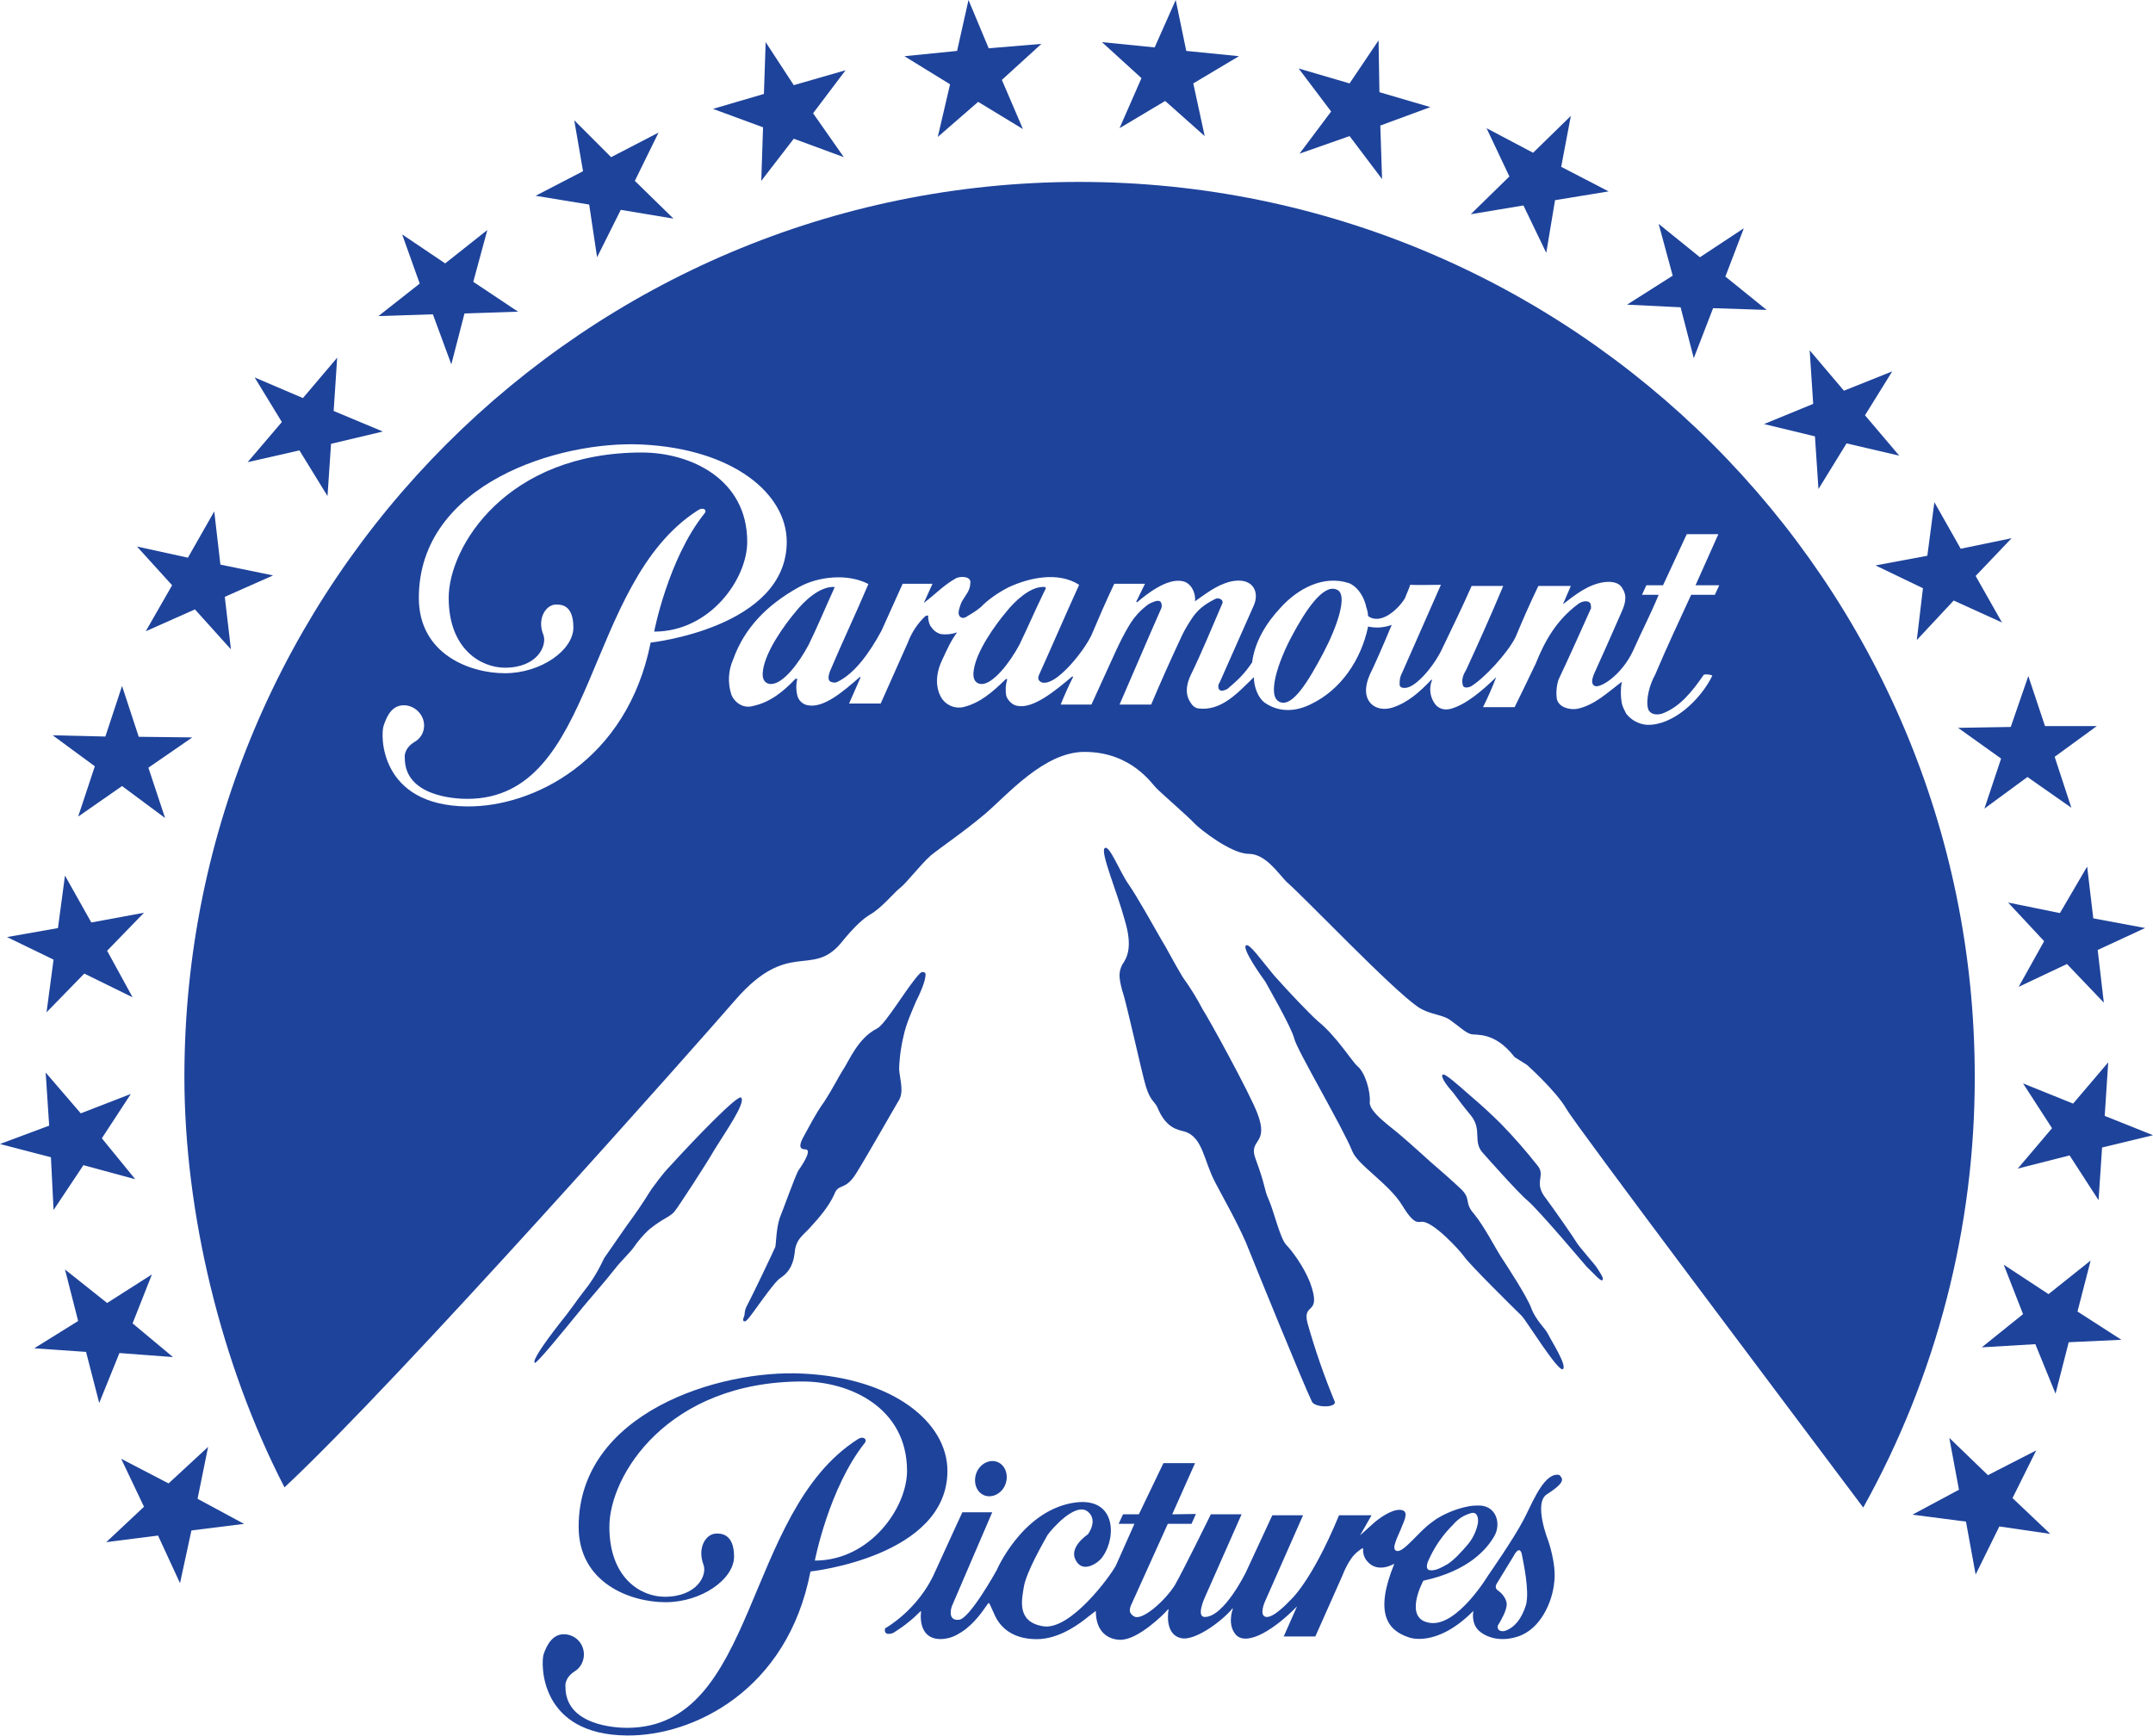
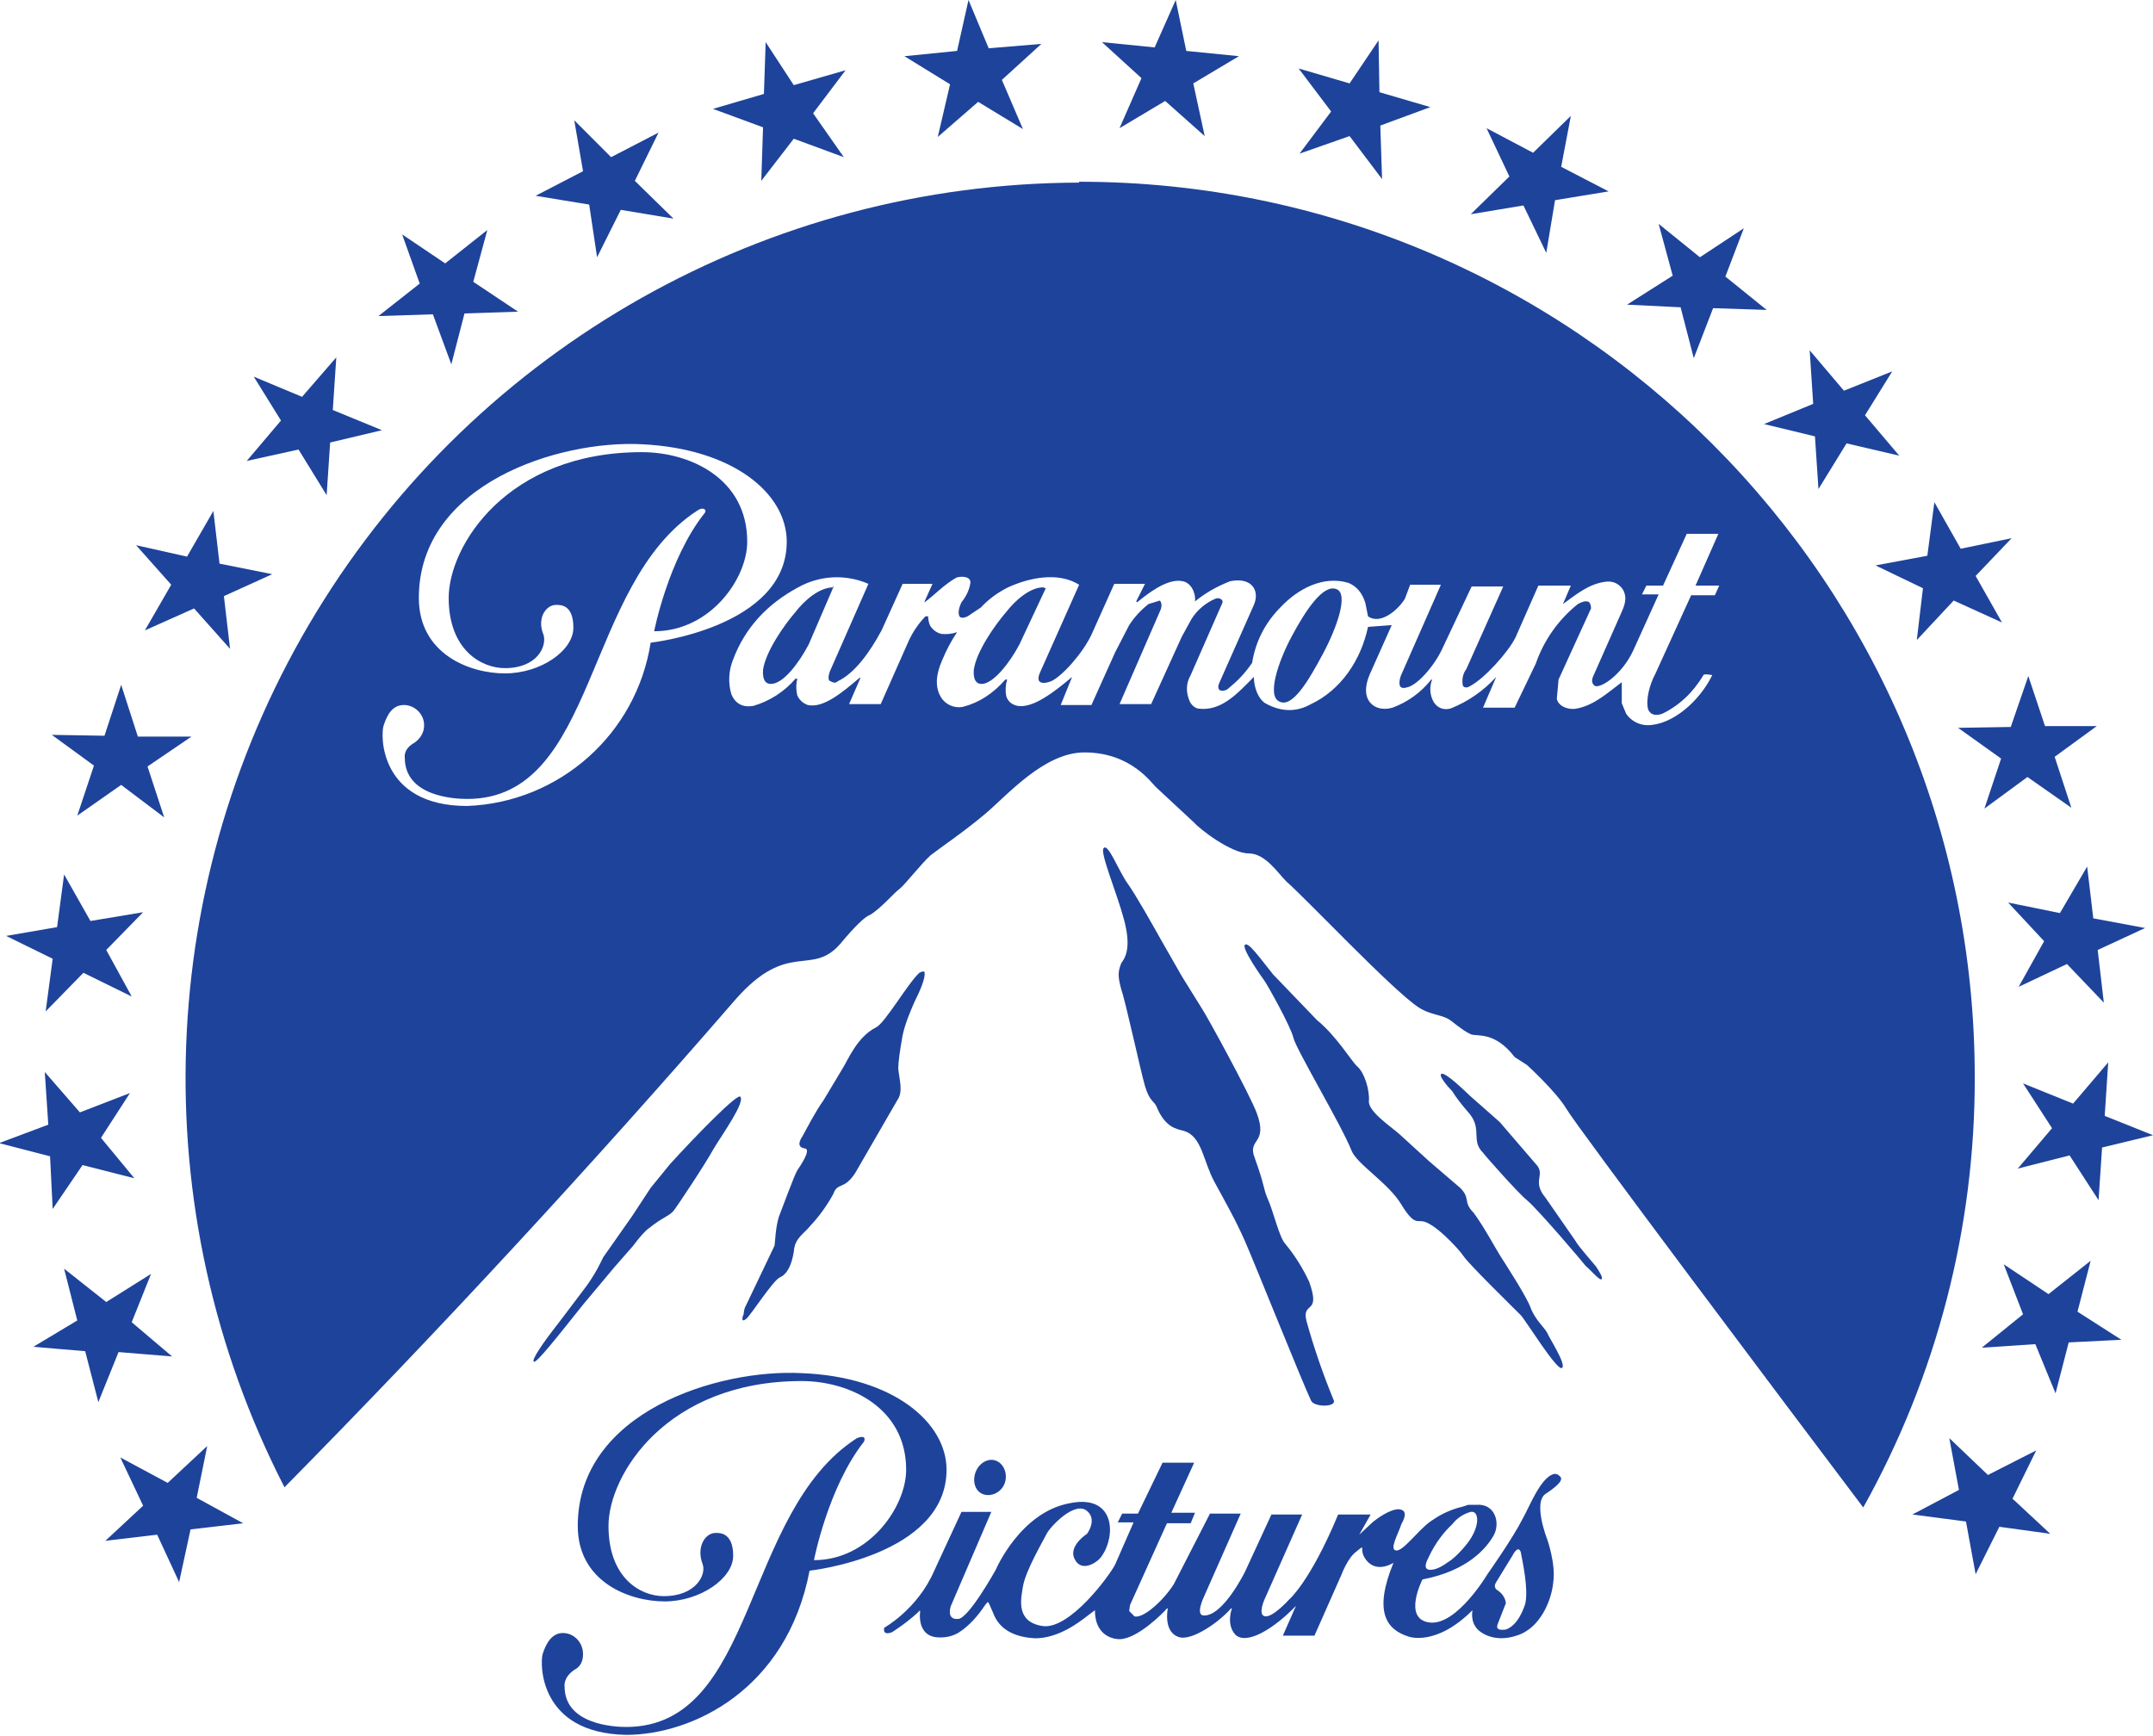
<svg xmlns="http://www.w3.org/2000/svg" viewBox="643.16 895.05 24.52 19.77">
-   <path fill="#1e439b" d="m651.83 897.11.37-.48.57.21-.35-.5.37-.49-.59.17-.32-.49-.02.59-.58.17.57.21m6.11.3.57-.2.37.49-.02-.61.57-.21-.58-.17-.01-.59-.33.49-.58-.17.37.49m2.19 1.07.26.54.1-.6.61-.1-.54-.28.11-.58-.43.42-.53-.28.26.55-.44.43m-4-.98.52-.31.45.4-.13-.6.52-.31-.6-.06-.12-.58-.24.54-.6-.06.45.41m-6.29 1.44.09.6.27-.54.6.1-.44-.43.27-.55-.54.28-.42-.42.1.58-.54.28m13.99 2.6.58.14.04.6.32-.52.6.14-.39-.46.31-.5-.55.22-.39-.46.04.61m3.12 5.27-.31.53-.59-.12.41.44-.29.52.55-.26.42.44-.07-.6.54-.25-.59-.11m-4.7-6.96.15.58.22-.57.61.02-.47-.38.21-.55-.5.33-.47-.38.16.59-.52.33m5.04 9.69.33.51.04-.6.58-.14-.55-.22.04-.61-.4.47-.57-.23.33.51-.39.46m-.68-5.02.49.35-.19.57.49-.36.5.35-.19-.58.48-.35h-.59l-.19-.57-.2.58m-17.97-4.7.21.57.15-.58.61-.02-.51-.34.16-.59-.48.38-.49-.33.2.56-.47.37m17.59 3.1-.07.59.42-.45.55.25-.3-.53.41-.43-.58.12-.3-.53-.08.61-.59.11m-10.68-4.88.46-.4.51.31-.24-.56.45-.41-.6.05-.23-.55-.13.58-.6.06.52.32" />
-   <path fill="#1e439b" d="M658.38 901.764c-.15-.062-.35.233-.51.536-.16.3-.28.677-.14.743.15.076.34-.253.5-.554.16-.303.29-.679.15-.725m-3.34-.029c-.15 0-.32.158-.42.284-.13.154-.34.449-.37.663-.02.112.03.159.09.159.13 0 .32-.241.43-.448.11-.227.16-.354.3-.641 0-.017-.01-.017-.03-.017" />
-   <path fill="#1e439b" d="M662.69 901.825h-.27c-.15.326-.28.602-.41.91-.06.105-.11.282-.08.389.02.061.09.075.16.054.2-.074.34-.249.47-.437 0-.019.11-.006.1.008-.14.281-.45.564-.74.557a.33.33 0 0 1-.24-.128c-.02-.04-.04-.074-.05-.12a.7.7 0 0 1 0-.243c-.16.121-.31.268-.51.309-.09.014-.21-.02-.23-.115a.5.5 0 0 1 .02-.219c.13-.275.24-.523.37-.812 0-.013 0-.061-.02-.068-.02-.018-.08-.018-.13.022-.25.187-.38.427-.48.676q-.12.252-.24.496h-.36c.05-.099.11-.235.15-.341q0-.01 0 0c-.15.145-.34.312-.52.361-.08.02-.15-.006-.19-.075a.28.28 0 0 1-.02-.255c0-.004 0-.004-.01 0-.13.135-.26.255-.44.315-.2.063-.39-.079-.26-.374.04-.08.14-.302.25-.568a.47.47 0 0 1-.27.019v.006c-.08.375-.31.716-.65.878-.16.081-.35.102-.52-.012-.08-.053-.13-.183-.13-.295-.18.173-.37.394-.64.355-.04-.009-.07-.043-.09-.08-.06-.102-.03-.21.01-.297.13-.266.23-.516.36-.816.02-.043-.04-.073-.08-.053-.12.061-.2.12-.27.228-.04.061-.08.127-.11.191-.12.256-.24.524-.35.784h-.36c.16-.366.31-.722.47-1.084.02-.032.01-.081-.01-.093-.03-.016-.09.012-.13.034a.8.8 0 0 0-.22.241c-.06.1-.11.2-.16.31l-.27.592h-.35c.03-.079.1-.235.14-.312 0-.007-.01-.014-.01-.007-.19.16-.44.368-.62.334-.06-.007-.11-.06-.13-.113a.4.4 0 0 1 .01-.187c0-.009-.01-.009-.02 0-.15.146-.29.268-.48.314a.235.235 0 0 1-.26-.127c-.05-.094-.06-.242.02-.41.05-.108.1-.221.17-.314a.4.4 0 0 1-.18.02.18.18 0 0 1-.11-.076c-.03-.03-.04-.091-.04-.131.01-.007-.01-.007-.03 0a.8.8 0 0 0-.2.301l-.31.696h-.36l.13-.296c0-.004 0-.011-.01-.004-.19.166-.41.355-.59.32a.15.15 0 0 1-.12-.113.4.4 0 0 1 0-.189h-.02c-.14.148-.29.268-.48.309-.11.034-.21-.032-.25-.126a.56.56 0 0 1 .02-.404c.13-.363.39-.622.74-.818.22-.126.56-.165.8-.04-.16.376-.29.644-.44.999-.01.034-.03.093.01.114.03.013.06.013.08 0 .19-.093.36-.322.5-.583l.24-.533h.34l-.09.199c-.01.012-.01.019 0 .012.11-.08.22-.199.36-.275.05-.024.18-.024.16.064 0 .077-.06.137-.1.211-.02.049-.04.109-.03.14.01.035.05.056.1.016.06-.034.1-.06.15-.101.08-.083.19-.16.31-.223.24-.113.57-.185.81-.031-.17.374-.29.656-.45 1.011-.03.059-.01.079.01.093s.06.02.12-.009c.13-.057.36-.317.46-.521.08-.189.16-.375.26-.586h.35l-.1.205.01.006c.1-.085.34-.281.52-.24.1.021.15.14.14.228.12-.082.24-.182.4-.223.25-.059.34.108.27.269-.1.223-.29.656-.39.88-.02.023-.02.072 0 .084.02.021.07 0 .09-.012.12-.102.19-.168.28-.301.03-.236.16-.45.33-.63.19-.208.48-.368.77-.274.09.033.16.134.19.234.01.053.03.081.03.141.14.107.34-.07.42-.201.02-.055.05-.113.06-.154.08.005.25 0 .35 0l-.44.998c-.03.058-.03.092-.03.138 0 .036.04.043.08.036.12-.021.32-.257.41-.456.12-.249.22-.455.33-.703h.36c-.14.335-.3.69-.42.951-.03.053-.06.106-.04.181.01.034.06.027.09.013.15-.088.42-.38.51-.562.09-.215.16-.375.26-.583h.37l-.09.208c.14-.107.28-.221.46-.25.08-.012.18-.007.22.075.06.094.02.192-.02.281-.1.229-.21.477-.31.697-.02.055-.03.105.01.127.06.034.31-.121.44-.403.11-.247.19-.393.29-.634h-.19l.05-.109h.19l.27-.582h.36l-.26.582h.27zm-14.21 2.41c-1-.008-.99-.817-.95-.922.04-.121.1-.23.23-.23.12 0 .23.103.23.23 0 .078-.04.15-.11.188-.13.081-.11.183-.11.183 0 .431.56.465.71.465 1.49 0 1.32-2.454 2.63-3.288.06-.04.11 0 .07.041-.41.514-.57 1.342-.57 1.342.64 0 1.06-.602 1.06-1.023 0-.718-.65-1.017-1.2-1.017-1.54 0-2.2 1.071-2.2 1.656s.37.795.64.795c.37 0 .48-.249.44-.37-.08-.19.03-.349.14-.349.05 0 .2-.008.2.261 0 .259-.37.521-.78.521-.4 0-.98-.218-.98-.858 0-1.301 1.6-1.793 2.54-1.747 1.04.05 1.65.56 1.65 1.108 0 .98-1.55 1.148-1.55 1.148-.27 1.356-1.35 1.874-2.09 1.866m6.97-7.113c-5.63.003-10.19 4.565-10.19 10.193 0 1.534.41 3.261 1.14 4.676 1.31-1.222 4.75-5.106 5.14-5.558.6-.686.86-.25 1.19-.633.17-.211.27-.292.34-.334.13-.073.27-.248.34-.302.07-.052.23-.263.35-.37.13-.105.37-.264.62-.475.25-.212.67-.705 1.13-.705.54 0 .77.369.82.413.04.044.38.34.43.398.06.065.42.35.62.35.19 0 .33.213.43.317.24.211 1.19 1.214 1.5 1.428.15.096.28.079.38.159.11.08.16.131.22.149s.27-.035.5.263l.14.088s.33.295.45.502c.1.18 2.52 3.391 3.38 4.54a10.06 10.06 0 0 0 1.27-4.908c0-5.631-4.57-10.191-10.2-10.191m11.52 12.285-.48.383-.51-.335.22.563-.47.378.61-.036.23.564.15-.586.6-.028-.5-.322m-.47 1.582-.55.282-.44-.425.11.591-.53.284.61.079.11.603.27-.548.58.085-.43-.408" />
-   <path fill="#1e439b" d="M652.65 901.735c-.16 0-.33.158-.43.284-.13.154-.34.449-.37.663-.02.112.03.159.09.159.14 0 .32-.241.43-.448.11-.227.16-.354.29-.641.01-.017 0-.017-.01-.017m-7.12 9.795-.45.416-.54-.281.26.547-.43.403.59-.075.25.542.13-.6.6-.075-.53-.286m1.16-11.941.32.52.04-.595.59-.14-.56-.234.04-.607-.39.46-.55-.235.31.508-.39.457m-2.29 6.266.43-.441.55.27-.29-.53.42-.433-.6.111-.3-.534-.08.598-.58.102.53.257m1.05-3.74.56-.249.41.455-.07-.598.55-.244-.6-.123-.07-.606-.3.527-.58-.127.4.441m-1.07 2.635.5-.348.49.364-.19-.573.5-.345-.61-.007-.19-.579-.19.576-.6-.014.48.353m-.47 5.054.34-.511.59.16-.38-.466.33-.505-.57.221-.4-.465.04.605-.56.209.58.151m1.39 2.276-.46-.384.22-.557-.51.325-.48-.382.15.587-.5.311.59.041.15.582.23-.569m7.52-1.538c-.04.122-.04.277-.05.329-.02.048-.26.552-.32.664-.04.07-.02.098-.04.138-.02.048.01.062.04.028.05-.046.3-.43.38-.477.07-.048.14-.118.16-.282.01-.166.11-.211.19-.307.09-.097.2-.227.26-.359.05-.139.12-.034.25-.241.13-.209.42-.722.48-.822.07-.1.02-.242.01-.362 0-.062.01-.214.05-.38.03-.145.1-.293.14-.391.03-.059.12-.245.11-.32 0-.012-.03-.034-.06-.007-.13.126-.39.578-.49.63-.22.109-.32.37-.39.473-.05.077-.11.202-.21.357-.1.136-.2.336-.24.406-.04.073-.06.141.02.141.07 0 .01.116-.08.245-.04.076-.17.439-.21.537m9.07.27c-.03-.052-.26-.38-.34-.488-.15-.184-.01-.253-.09-.367a6 6 0 0 0-.43-.492 6 6 0 0 0-.34-.312c-.17-.15-.3-.264-.32-.244-.03.029.07.151.12.206.04.053.11.15.2.257.14.173.01.304.15.442.02.023.4.452.5.532.14.123.64.717.67.751.06.054.16.173.18.153.02-.023-.03-.087-.06-.137-.03-.049-.21-.245-.24-.301m-.51.758c-.05-.135-.27-.471-.34-.578s-.19-.344-.31-.494c-.12-.133-.03-.169-.15-.285-.07-.068-.3-.271-.35-.312-.05-.045-.23-.209-.34-.302-.1-.089-.36-.264-.35-.376.01-.117-.05-.336-.14-.41-.06-.051-.24-.343-.45-.512-.1-.089-.32-.32-.5-.522-.16-.192-.28-.367-.32-.342-.05.036.19.373.22.412.02.039.3.523.33.65.03.129.55 1.007.66 1.28.06.159.42.372.57.62.14.23.18.184.23.186.13.005.42.318.48.403s.53.552.65.668c.05.05.42.65.47.607.05-.042-.14-.334-.17-.4-.03-.062-.14-.157-.19-.293m-3.12-2.22c-.09-.236-.56-1.091-.62-1.179a3 3 0 0 0-.23-.372c-.1-.165-.19-.343-.24-.421-.09-.156-.28-.499-.38-.641-.1-.144-.22-.459-.27-.406-.05.046.15.519.23.82.09.299.03.421-.03.507-.04.084-.04.14 0 .292.05.135.22.929.27 1.093s.1.172.13.236c.1.247.24.258.31.278.21.062.22.337.35.58.12.229.24.435.35.685.1.25.65 1.602.75 1.809.03.075.29.075.26 0a8 8 0 0 1-.31-.895c-.06-.243.17-.072.03-.459-.07-.178-.2-.355-.27-.428-.07-.07-.14-.378-.2-.514-.06-.134-.03-.141-.15-.465-.09-.234.16-.156.02-.52m-7.31 1.763c.05-.067.17-.182.21-.24.07-.103.15-.181.18-.206.16-.129.24-.138.29-.21.03-.036.34-.507.45-.698.11-.18.36-.533.3-.589-.04-.032-.5.442-.8.771-.11.113-.18.222-.22.272 0 0-.14.223-.21.316s-.25.357-.33.471c-.02.038-.09.204-.23.376-.07.087-.14.199-.28.371-.18.231-.31.421-.28.445.02.012.28-.306.56-.649.12-.142.25-.29.36-.43m10.37 3.833c-.05.163-.13.253-.22.291-.08.036-.13-.022-.09-.072.03-.05.09-.155.09-.227-.01-.096-.1-.153-.1-.153s-.05-.029-.01-.085l.19-.311s.06-.123.09-.026c.02.107.09.42.05.583m-1.12-.486c.03-.063.1-.238.29-.426a.4.4 0 0 1 .21-.132c.07-.015.08.071.07.123s-.04.147-.11.231-.16.18-.23.226c-.08.045-.13.073-.19.073-.05 0-.06-.031-.04-.095m1.44-.989c-.15.043-.27.365-.35.511-.11.213-.4.628-.4.628s-.35.584-.66.544c-.32-.04-.08-.481-.08-.481.52-.111.73-.368.81-.511.08-.141.02-.359-.2-.345q-.045 0-.09.008l-.06.013a1.1 1.1 0 0 0-.31.131l-.06.043v.001c-.14.098-.31.336-.39.322-.08-.016.02-.179.06-.29.05-.111.06-.177-.03-.179-.1-.002-.24.101-.3.155l-.15.135.13-.228h-.37c-.32.773-.56.972-.56.972s-.18.198-.27.186c-.09-.014-.01-.184-.01-.184l.43-.974h-.35l-.3.647s-.25.514-.47.511c-.1-.001 0-.219 0-.219l.42-.95h-.35s-.31.632-.41.807c-.11.174-.35.388-.45.362a.1.1 0 0 1-.06-.055c-.01-.035.01-.076.01-.076l.42-.93h.27l.05-.112-.27.004.26-.583h-.36l-.28.583h-.18l-.05.108h.18l-.21.472c-.06.119-.52.747-.83.695-.31-.05-.24-.312-.22-.448.03-.176.23-.518.27-.591.05-.071.32-.381.46-.266.12.099 0 .258 0 .258s-.22.143-.14.292c.08.164.27.028.31-.041.16-.226.15-.704-.36-.606-.57.11-.85.765-.85.765s-.31.56-.43.563c-.14.014-.08-.153-.08-.153l.46-1.071h-.34s-.11.237-.31.676c-.19.437-.57.646-.57.646-.02.097.09.053.09.053s.16-.092.3-.235c0 0 .02-.021.02-.01 0 0-.05.311.22.314a.4.4 0 0 0 .21-.062l.03-.018c.15-.094.26-.266.28-.294.04-.049.02-.071.09.082.07.169.22.29.48.293.27.003.51-.188.6-.261l.08-.061c0 .344.28.329.28.329.2.003.5-.295.54-.344 0-.001.01-.004.01-.007v-.002s-.06.288.14.334c.14.036.43-.16.58-.329v-.006c.01-.001.01-.004.01.003 0 0-.07.183.04.299.13.125.44-.07.69-.327v.002l-.15.339h.36l.31-.697s.07-.191.17-.267c.11-.085.03-.026.09.079.12.188.33.056.33.056-.23.562-.08.762.17.841 0 0 .31.121.73-.303 0 0-.03.135.06.223.07.067.23.138.44.071.27-.083.4-.405.42-.614.03-.21-.07-.486-.07-.486s-.17-.429-.01-.524c.18-.115.19-.164.15-.206-.01-.021-.05-.016-.07-.01m-6.91-.049c0-.548-.61-1.059-1.65-1.108-.95-.048-2.55.446-2.55 1.745 0 .641.59.859.99.859.41 0 .78-.262.78-.52 0-.269-.16-.262-.2-.262-.12 0-.22.159-.15.35.05.121-.07.37-.44.37-.27 0-.63-.211-.63-.797 0-.583.66-1.655 2.2-1.655.54 0 1.19.299 1.19 1.018 0 .42-.42 1.022-1.05 1.022 0 0 .16-.827.57-1.342.03-.041-.02-.081-.08-.041-1.31.834-1.14 3.288-2.63 3.288-.14 0-.7-.033-.7-.465 0 0-.02-.101.11-.182.06-.038.1-.111.1-.188 0-.128-.1-.231-.23-.231-.12 0-.19.11-.23.231-.03.105-.05.914.95.922.75.008 1.83-.51 2.09-1.868 0 0 1.56-.167 1.56-1.146m.66.154c.04-.105 0-.219-.09-.255s-.2.02-.24.125c-.04.106 0 .22.09.255s.2-.02.24-.125" />
+   <path fill="#1e439b" d="m651.83 897.11.37-.48.57.21-.35-.5.37-.49-.59.17-.32-.49-.02.59-.58.17.57.21m6.11.3.57-.2.37.49-.02-.61.57-.21-.58-.17-.01-.59-.33.49-.58-.17.37.49m2.19 1.07.26.54.1-.6.61-.1-.54-.28.11-.58-.43.42-.53-.28.26.55-.44.43m-4-.98.52-.31.45.4-.13-.6.52-.31-.6-.06-.12-.58-.24.54-.6-.06.45.41m-6.29 1.44.09.6.27-.54.6.1-.44-.43.27-.55-.54.28-.42-.42.1.58-.54.28m13.99 2.6.58.14.04.6.32-.52.6.14-.39-.46.31-.5-.55.22-.39-.46.04.61m3.12 5.27-.31.53-.59-.12.41.44-.29.52.55-.26.42.44-.07-.6.54-.25-.59-.11m-4.7-6.96.15.58.22-.57.61.02-.47-.38.21-.55-.5.33-.47-.38.16.59-.52.33m5.04 9.69.33.51.04-.6.58-.14-.55-.22.04-.61-.4.47-.57-.23.33.51-.39.46m-.68-5.02.49.35-.19.57.49-.36.5.35-.19-.58.48-.35h-.59l-.19-.57-.2.58m-17.97-4.7.21.57.15-.58.61-.02-.51-.34.16-.59-.48.38-.49-.33.2.56-.47.37m17.59 3.1-.07.59.42-.45.55.25-.3-.53.41-.43-.58.12-.3-.53-.08.61-.59.11m-10.68-4.88.46-.4.51.31-.24-.56.45-.41-.6.05-.23-.55-.13.58-.6.06.52.32m4.4 5.75c-.15-.06-.35.24-.51.54s-.28.68-.14.74c.15.08.34-.25.5-.55s.29-.68.15-.73m-3.34-.02c-.15 0-.32.15-.42.28-.13.15-.34.45-.37.66q-.01.16.09.16c.13 0 .32-.24.43-.45l.3-.64z" />
+   <path fill="#1e439b" d="M662.69 901.83h-.27l-.41.9c-.06.11-.11.29-.08.4q.04.09.16.05.29-.14.47-.44c0-.02.11 0 .1 0-.14.29-.45.57-.74.57a.3.3 0 0 1-.24-.13l-.05-.12v-.24c-.16.12-.31.26-.51.3-.09.02-.21-.02-.23-.11l.02-.22.37-.81q0-.04-.02-.07-.04-.03-.13.02a1.5 1.5 0 0 0-.48.68l-.24.5h-.36l.15-.35a1.4 1.4 0 0 1-.52.36q-.12.03-.19-.07a.3.3 0 0 1-.02-.26h-.01a1 1 0 0 1-.44.32c-.2.06-.39-.08-.26-.38l.25-.56-.27.02c-.08.38-.31.72-.65.88q-.25.14-.52-.01c-.08-.05-.13-.18-.13-.3-.18.18-.37.4-.64.36q-.06-.02-.09-.08-.07-.16.01-.3l.36-.82c.02-.04-.04-.07-.08-.05a.6.6 0 0 0-.27.23l-.11.2-.35.77h-.36l.47-1.08q.02-.06-.01-.1l-.13.04a1 1 0 0 0-.22.24l-.16.31-.27.6h-.35l.13-.32c-.19.16-.44.36-.62.33q-.1-.02-.13-.11a.4.4 0 0 1 .01-.19h-.02q-.21.24-.48.31a.24.24 0 0 1-.26-.12q-.09-.16.02-.41.07-.17.17-.32a.4.4 0 0 1-.18.02.2.2 0 0 1-.11-.07c-.03-.03-.04-.1-.04-.13h-.03a1 1 0 0 0-.2.3l-.31.7h-.36l.13-.3h-.01c-.19.16-.41.35-.59.31a.2.2 0 0 1-.12-.11.4.4 0 0 1 0-.19h-.02a1 1 0 0 1-.48.31q-.18.03-.25-.13a.6.6 0 0 1 .02-.4q.2-.53.74-.82a.9.9 0 0 1 .8-.04l-.44 1c-.01.03-.03.1.01.11q.05.03.08 0c.19-.09.36-.32.5-.58l.24-.53h.34l-.09.2v.01c.11-.08.22-.2.36-.28.05-.02.18-.02.16.07q-.02.11-.1.21-.04.08-.03.14t.1.02l.15-.1q.13-.14.31-.23c.24-.11.57-.18.81-.03l-.45 1.01q-.03.08.01.1t.12-.01c.13-.06.36-.32.46-.53l.26-.58h.35l-.1.2.01.01c.1-.08.34-.28.52-.24.1.02.15.14.14.23q.17-.14.4-.23c.25-.05.34.11.27.27l-.39.88q-.03.06 0 .09.04.02.09-.01c.12-.1.19-.17.28-.3q.06-.37.33-.64c.19-.2.48-.36.77-.27q.14.06.19.23l.03.15c.14.1.34-.07.42-.2l.06-.16h.35l-.44 1q-.04.08-.03.14.01.05.08.03c.12-.02.32-.25.41-.45l.33-.7h.36l-.42.94q-.06.08-.04.19.03.04.09 0c.15-.08.42-.37.51-.55l.26-.59h.37l-.09.21c.14-.1.28-.22.46-.25q.14-.03.22.08c.06.1.02.19-.02.28l-.31.7q-.04.08.01.12c.06.04.31-.12.44-.4l.29-.64h-.19l.05-.1h.19l.27-.59h.36l-.26.59h.27zm-14.21 2.4c-1 0-.99-.81-.95-.92.04-.12.1-.23.23-.23.12 0 .23.1.23.23q0 .12-.11.2c-.13.07-.11.17-.11.17 0 .44.56.47.71.47 1.49 0 1.32-2.45 2.63-3.29.06-.04.11 0 .07.04-.41.52-.57 1.34-.57 1.34.64 0 1.06-.6 1.06-1.02 0-.72-.65-1.02-1.2-1.02-1.54 0-2.2 1.07-2.2 1.66s.37.8.64.8c.37 0 .48-.25.44-.38-.08-.19.03-.34.14-.34.05 0 .2-.01.2.26 0 .26-.37.52-.78.52-.4 0-.98-.22-.98-.86 0-1.3 1.6-1.8 2.54-1.75 1.04.05 1.65.56 1.65 1.11 0 .98-1.55 1.15-1.55 1.15a2.2 2.2 0 0 1-2.09 1.86m6.97-7.1a10.2 10.2 0 0 0-9.05 14.86 118 118 0 0 0 5.14-5.56c.6-.68.86-.25 1.19-.63q.25-.3.34-.33c.13-.08.27-.25.34-.3.07-.06.23-.27.35-.38.13-.1.37-.26.62-.47s.67-.7 1.13-.7c.54 0 .77.36.82.4l.43.4c.06.07.42.35.62.35.19 0 .33.22.43.32.24.21 1.19 1.22 1.5 1.43.15.1.28.08.38.16q.15.12.22.15c.07.03.27-.04.5.26l.14.09s.33.3.45.5c.1.18 2.52 3.4 3.38 4.54a10 10 0 0 0 1.27-4.9 10.2 10.2 0 0 0-10.2-10.2m11.52 12.29-.48.38-.51-.34.22.57-.47.38.61-.04.23.56.15-.58.6-.03-.5-.32m-.47 1.58-.55.28-.44-.42.11.59-.53.28.61.08.11.6.27-.54.58.08-.43-.4" />
+   <path fill="#1e439b" d="M652.65 901.74c-.16 0-.33.15-.43.28-.13.15-.34.45-.37.66q-.01.16.09.16c.14 0 .32-.24.43-.45zq.01-.01-.01-.01m-7.12 9.79-.45.42-.54-.29.26.55-.43.4.59-.07.25.54.13-.6.6-.07-.53-.29m1.16-11.94.32.52.04-.6.59-.14-.56-.23.04-.6-.39.45-.55-.23.31.5-.39.46m-2.29 6.27.43-.44.55.27-.29-.53.42-.43-.6.1-.3-.53-.08.6-.58.1.53.26m1.05-3.74.56-.25.41.46-.07-.6.55-.25-.6-.12-.07-.6-.3.52-.58-.13.4.45m-1.07 2.63.5-.35.49.37-.19-.58.5-.34h-.61l-.19-.59-.19.58-.6-.01.48.35m-.47 5.05.34-.5.59.15-.38-.46.33-.51-.57.22-.4-.46.04.6-.56.21.58.15m1.39 2.28-.46-.39.22-.55-.51.32-.48-.38.15.59-.5.3.59.05.15.58.23-.57m7.52-1.54c-.04.13-.04.28-.05.33l-.32.67c-.04.07-.02.1-.04.13q-.02.08.04.03c.05-.04.3-.43.38-.47q.12-.05.16-.29c.01-.16.11-.2.19-.3q.15-.16.26-.36c.05-.14.12-.04.25-.24l.48-.83c.07-.1.02-.24.01-.36q0-.1.05-.38c.03-.14.1-.3.14-.39.03-.06.12-.24.11-.32q0-.03-.06 0c-.13.12-.39.57-.49.62-.22.11-.32.37-.39.48l-.21.35c-.1.14-.2.34-.24.41q-.08.12.02.14c.07 0 .01.12-.08.25-.04.07-.17.43-.21.53m9.07.27-.34-.49c-.15-.18-.01-.25-.09-.36l-.43-.5-.34-.3q-.27-.26-.32-.25c-.05.01.07.15.12.2q.06.1.2.26c.14.18.01.3.15.44.02.03.4.46.5.54.14.12.64.71.67.75.06.05.16.17.18.15s-.03-.09-.06-.14c-.03-.04-.21-.24-.24-.3m-.51.76c-.05-.13-.27-.47-.34-.58s-.19-.34-.31-.5c-.12-.12-.03-.16-.15-.28l-.35-.3-.34-.31c-.1-.09-.36-.26-.35-.38s-.05-.33-.14-.4c-.06-.06-.24-.35-.45-.52l-.5-.52c-.16-.2-.28-.37-.32-.34-.05.03.19.37.22.41s.3.52.33.65.55 1 .66 1.28c.06.16.42.37.57.62.14.23.18.18.23.19.13 0 .42.31.48.4s.53.55.65.67c.05.05.42.65.47.6.05-.04-.14-.33-.17-.4-.03-.06-.14-.15-.19-.29m-3.12-2.22c-.09-.23-.56-1.09-.62-1.18l-.23-.37-.24-.42c-.09-.16-.28-.5-.38-.64s-.22-.46-.27-.4c-.05.04.15.51.23.81s.03.42-.03.5c-.04.1-.04.15 0 .3.05.14.22.93.27 1.1s.1.17.13.23c.1.25.24.26.31.28.21.06.22.34.35.58s.24.43.35.68.65 1.6.75 1.81c.03.08.29.08.26 0a8 8 0 0 1-.31-.9c-.06-.24.17-.06.03-.45a2 2 0 0 0-.27-.43c-.07-.07-.14-.38-.2-.51-.06-.14-.03-.14-.15-.47-.09-.23.16-.15.02-.52m-7.31 1.76.21-.24q.12-.16.18-.2c.16-.13.24-.14.29-.21.03-.04.34-.5.45-.7.11-.18.36-.53.3-.59-.04-.03-.5.44-.8.77l-.22.27-.21.32-.33.47c-.02.04-.09.2-.23.38l-.28.37c-.18.23-.31.42-.28.44s.28-.3.56-.65zm10.37 3.84q-.08.24-.22.29-.13.02-.09-.07l.09-.23c-.01-.1-.1-.15-.1-.15s-.05-.03-.01-.09l.19-.31s.06-.12.09-.03c.02.11.09.42.05.59m-1.12-.49c.03-.06.1-.24.29-.42a.4.4 0 0 1 .21-.14c.07-.01.08.07.07.13s-.04.14-.11.23-.16.18-.23.22q-.11.08-.19.08t-.04-.1m1.44-.99c-.15.05-.27.37-.35.51-.11.22-.4.63-.4.63s-.35.59-.66.55-.08-.49-.08-.49c.52-.1.73-.36.81-.5s.02-.37-.2-.35h-.09l-.06.02a1 1 0 0 0-.31.13l-.06.04c-.14.1-.31.34-.39.33s.02-.18.06-.3q.09-.16-.03-.17c-.1 0-.24.1-.3.15l-.15.14.13-.23h-.37c-.32.77-.56.97-.56.97s-.18.2-.27.19-.01-.19-.01-.19l.43-.97h-.35l-.3.65s-.25.51-.47.5c-.1 0 0-.21 0-.21l.42-.95h-.35l-.41.8c-.11.18-.35.4-.45.37l-.06-.06.01-.07.42-.93h.27l.05-.12h-.27l.26-.57h-.36l-.28.58h-.18l-.05.1h.18l-.21.48c-.06.12-.52.75-.83.7s-.24-.32-.22-.45c.03-.18.23-.52.27-.6s.32-.38.46-.26c.12.1 0 .26 0 .26s-.22.14-.14.29c.08.16.27.03.31-.04.16-.23.15-.7-.36-.6-.57.1-.85.76-.85.76s-.31.56-.43.56c-.14.01-.08-.15-.08-.15l.46-1.07h-.34l-.31.67c-.19.44-.57.65-.57.65-.02.1.09.05.09.05s.16-.1.3-.23q.01-.02.02-.01s-.05.3.22.3a.4.4 0 0 0 .21-.05l.03-.02c.15-.1.26-.27.28-.3.04-.04.02-.07.09.09q.1.27.48.29c.27 0 .51-.19.6-.26l.08-.06c0 .34.28.33.28.33.2 0 .5-.3.54-.35h.01s-.06.28.14.33c.14.03.43-.16.58-.33h.01s-.07.18.04.3c.13.12.44-.07.69-.33l-.15.34h.36l.31-.7s.07-.19.17-.26c.11-.09.03-.03.09.07.12.2.33.06.33.06-.23.56-.08.76.17.84 0 0 .31.12.73-.3 0 0-.03.13.06.22.07.07.23.14.44.07.27-.08.4-.4.42-.61.03-.21-.07-.49-.07-.49s-.17-.43-.01-.52c.18-.12.19-.17.15-.2q-.03-.03-.07-.02m-6.91-.05c0-.54-.61-1.06-1.65-1.1-.95-.05-2.55.44-2.55 1.74 0 .64.59.86.99.86s.78-.26.78-.52c0-.27-.16-.26-.2-.26-.12 0-.22.16-.15.35.05.12-.07.37-.44.37-.27 0-.63-.21-.63-.8 0-.58.66-1.65 2.2-1.65.54 0 1.19.3 1.19 1.01 0 .42-.42 1.03-1.05 1.03 0 0 .16-.83.57-1.35q.03-.08-.08-.04c-1.31.84-1.14 3.29-2.63 3.29-.14 0-.7-.03-.7-.46 0 0-.02-.1.11-.19q.1-.05.1-.18c0-.13-.1-.24-.23-.24-.12 0-.19.11-.23.24-.03.1-.05.9.95.92.75 0 1.83-.51 2.09-1.87 0 0 1.56-.17 1.56-1.15m.66.16c.04-.1 0-.22-.09-.26s-.2.02-.24.13 0 .22.09.25.2-.02.24-.12" />
</svg>
